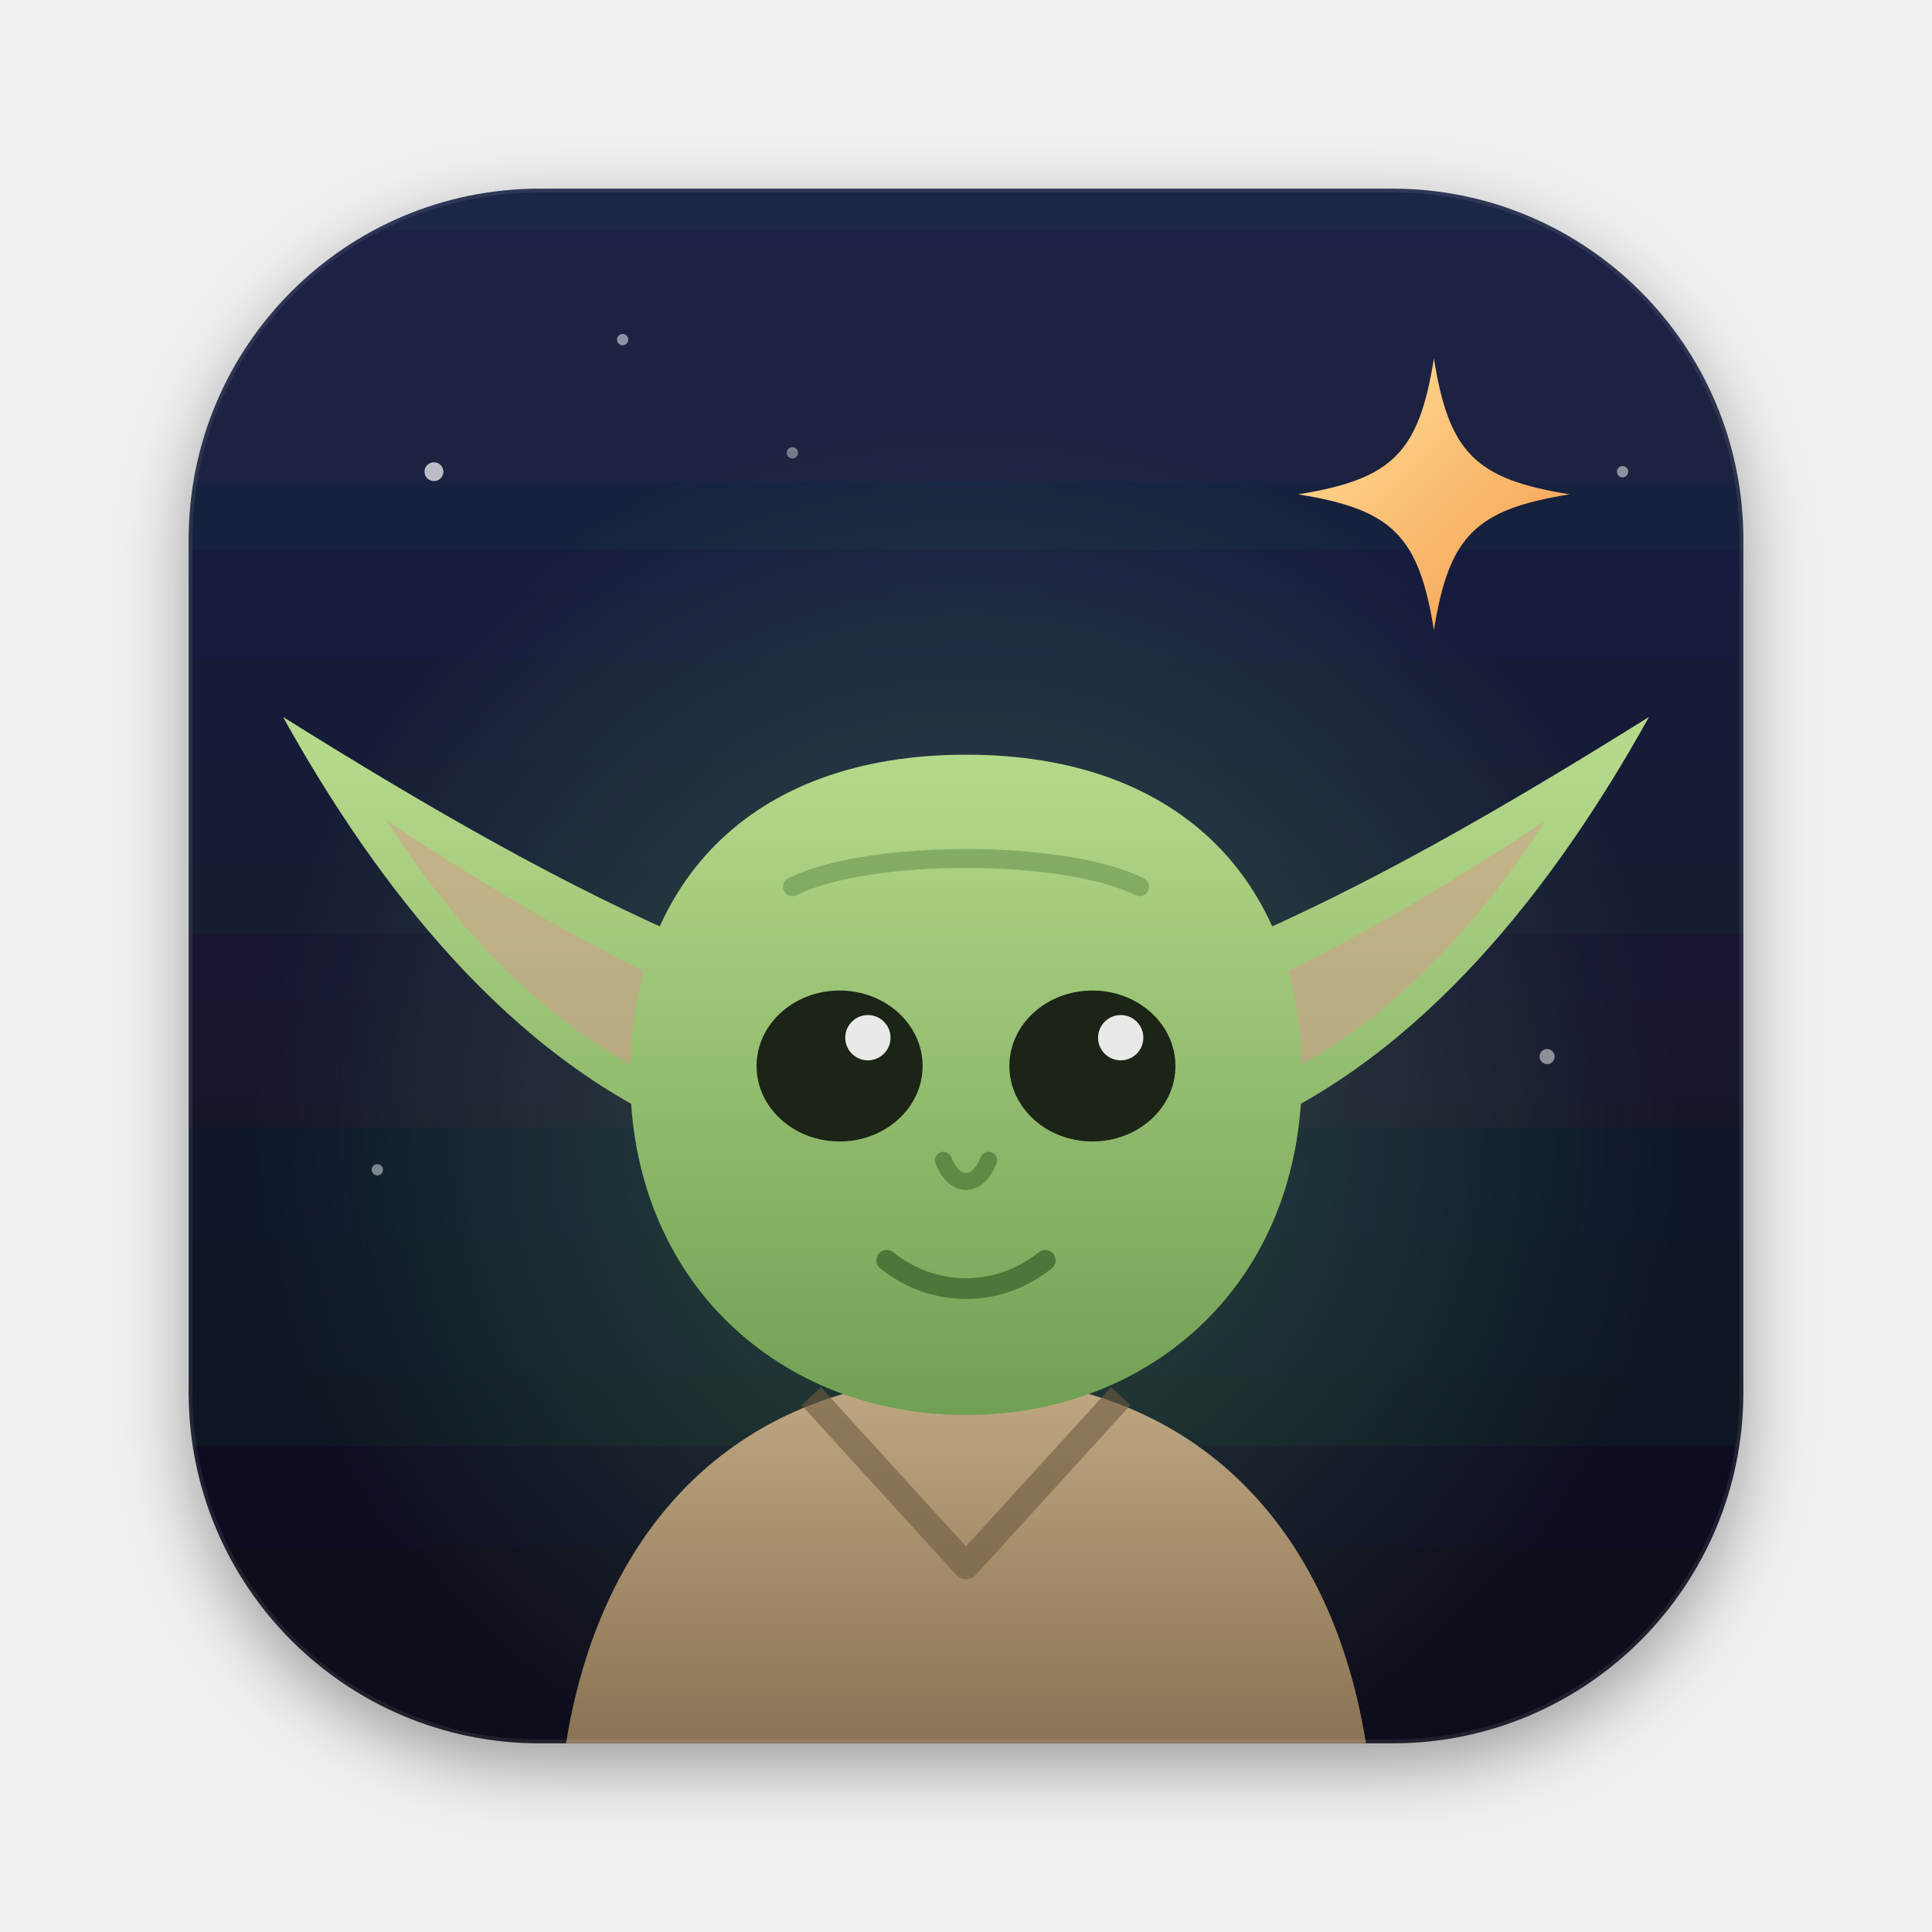
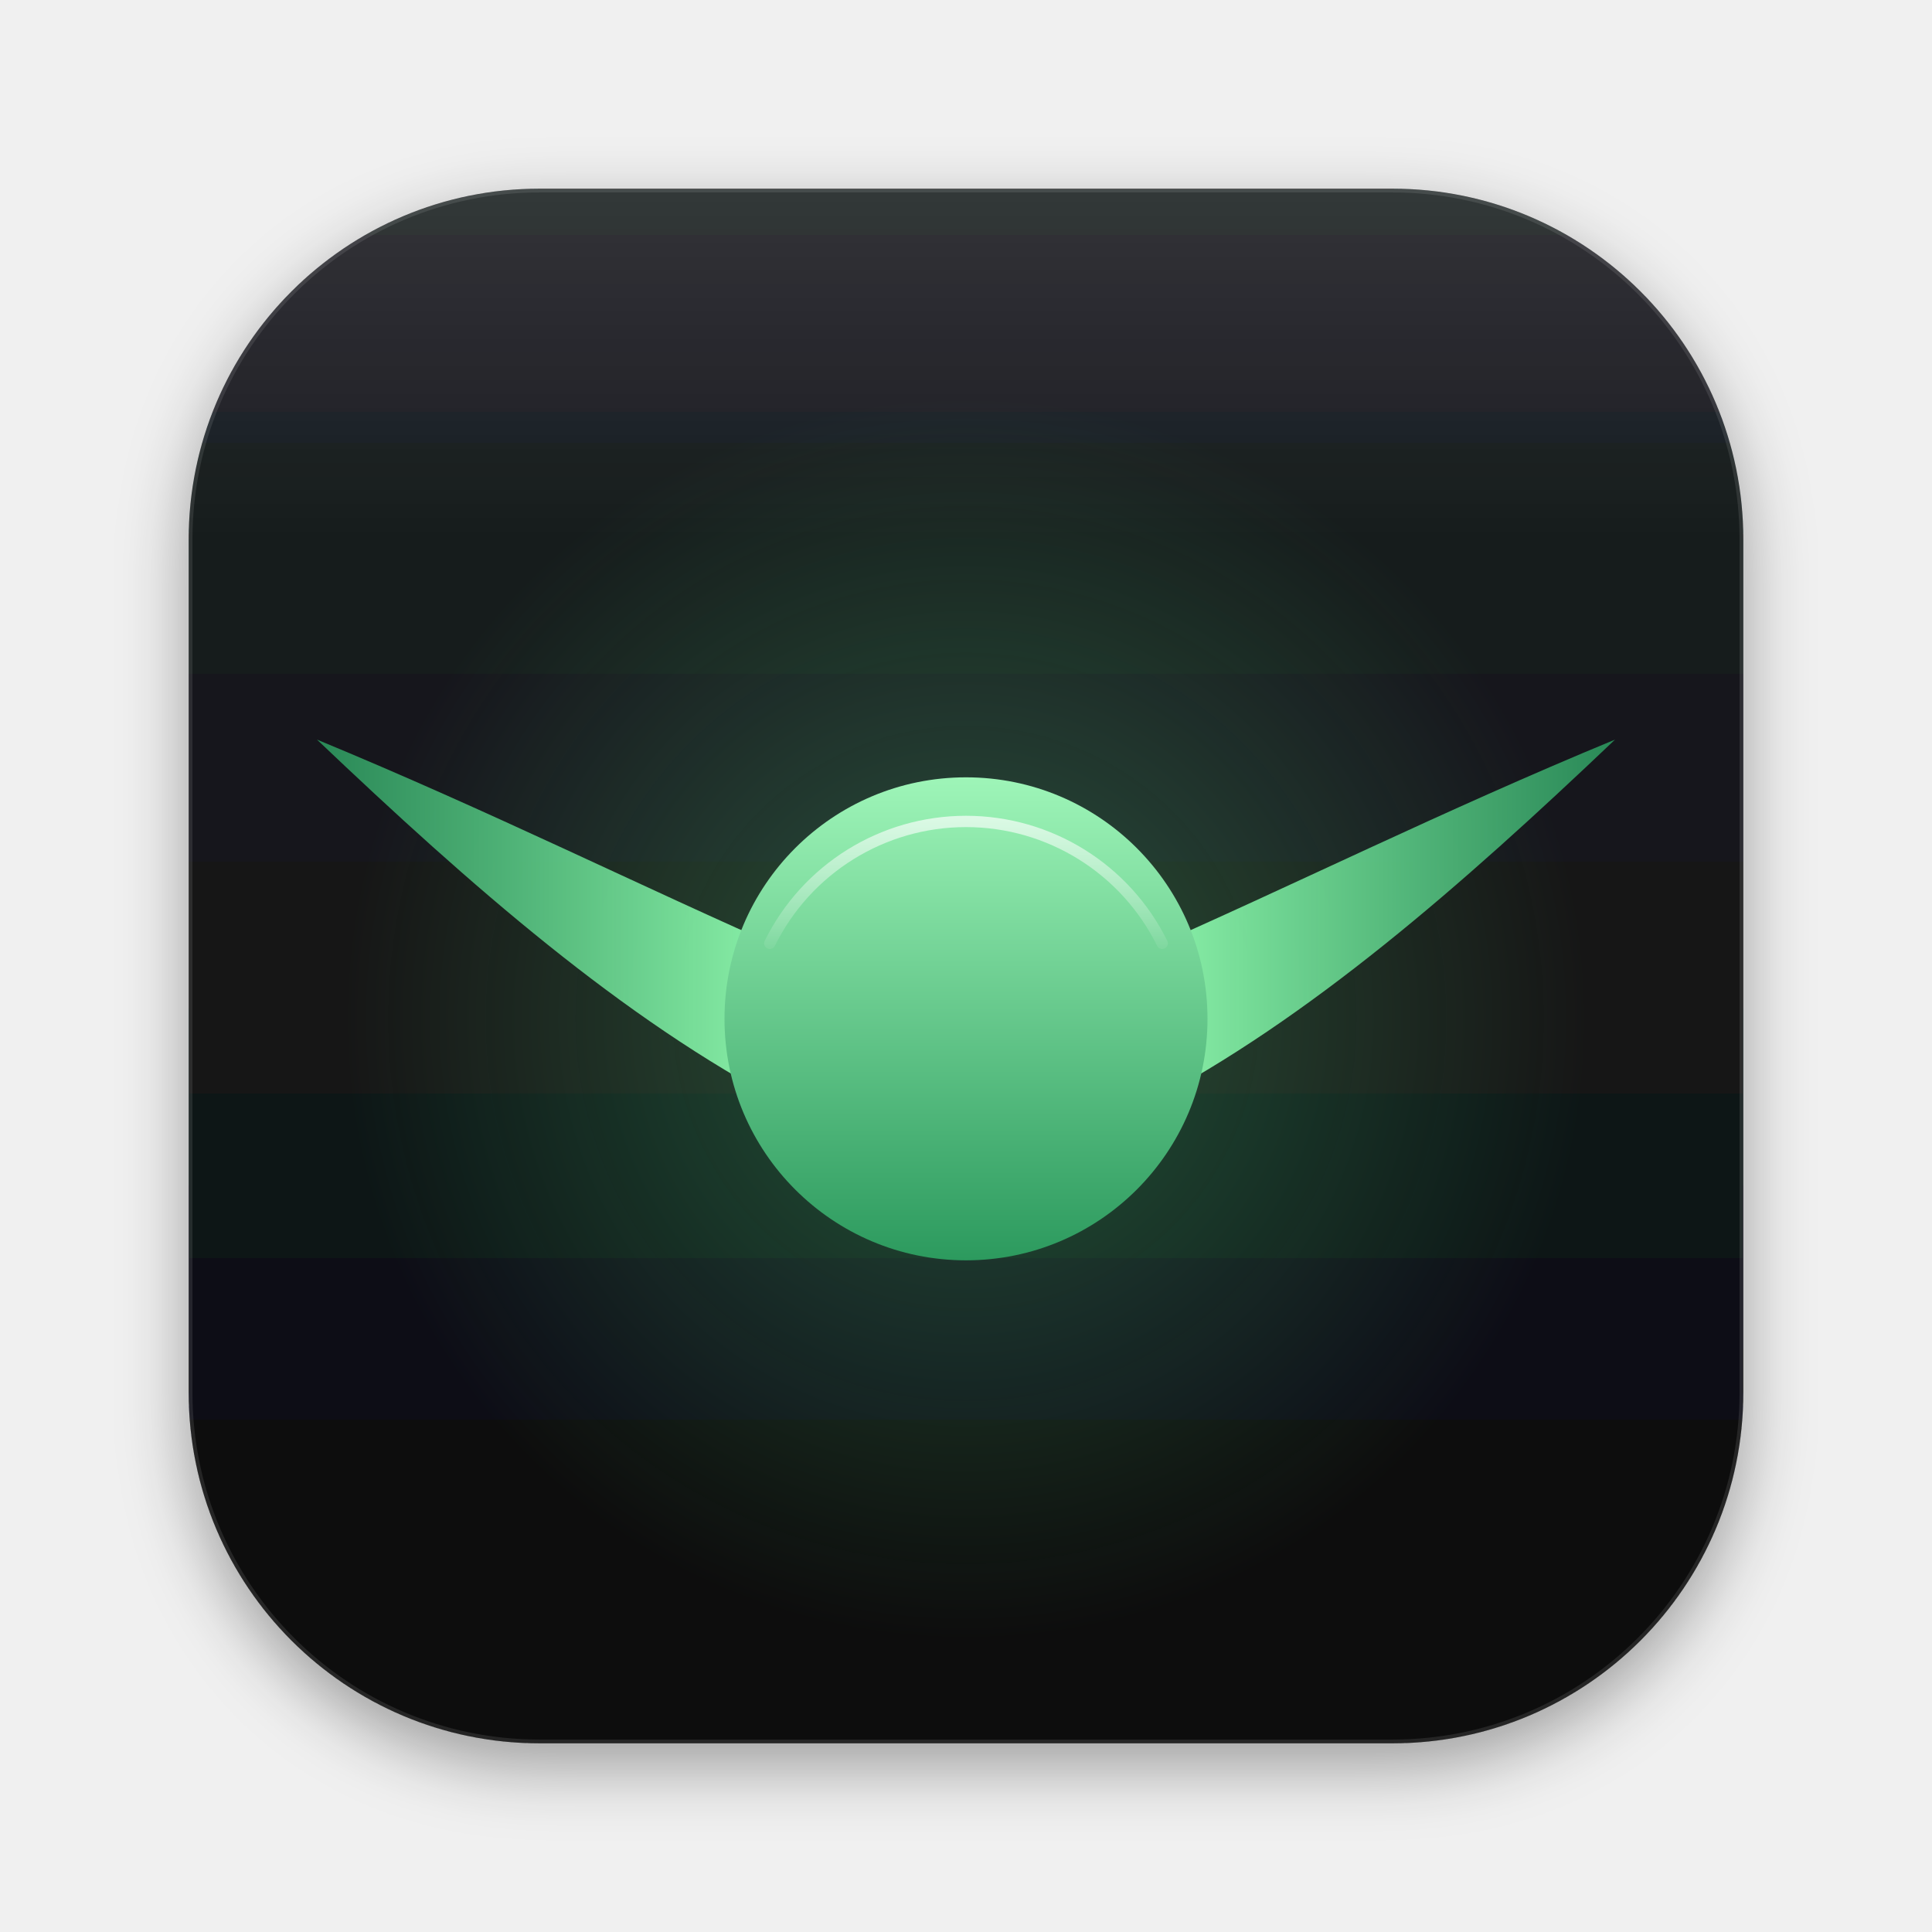
<svg xmlns="http://www.w3.org/2000/svg" width="1024" height="1024" viewBox="0 0 1024 1024">
  <defs>
    <linearGradient id="bg" x1="0" y1="0" x2="0" y2="1">
-       <stop offset="0" stop-color="#1D2547" />
-       <stop offset="1" stop-color="#0A0D1A" />
+       <stop offset="0" stop-color="#1C2023" />
+       <stop offset="1" stop-color="#0A0B0D" />
    </linearGradient>
-     <radialGradient id="glow" cx="512" cy="600" r="380" gradientUnits="userSpaceOnUse">
-       <stop offset="0" stop-color="#7FD48A" stop-opacity="0.28" />
-       <stop offset="1" stop-color="#7FD48A" stop-opacity="0" />
+     <linearGradient id="sheen" x1="0" y1="0" x2="0" y2="1">
+       <stop offset="0" stop-color="#FFFFFF" stop-opacity="0.10" />
+       <stop offset="0.45" stop-color="#FFFFFF" stop-opacity="0" />
+     </linearGradient>
+     <radialGradient id="halo" cx="512" cy="540" r="330" gradientUnits="userSpaceOnUse">
+       <stop offset="0" stop-color="#5BE38C" stop-opacity="0.30" />
+       <stop offset="1" stop-color="#5BE38C" stop-opacity="0" />
    </radialGradient>
-     <linearGradient id="skin" gradientUnits="userSpaceOnUse" x1="0" y1="400" x2="0" y2="760">
-       <stop offset="0" stop-color="#B5D98A" />
-       <stop offset="1" stop-color="#6E9E52" />
+     <linearGradient id="bladeL" gradientUnits="userSpaceOnUse" x1="410" y1="0" x2="170" y2="0">
+       <stop offset="0" stop-color="#8AF0A8" />
+       <stop offset="1" stop-color="#2E9E62" stop-opacity="0.85" />
    </linearGradient>
-     <linearGradient id="robe" gradientUnits="userSpaceOnUse" x1="0" y1="700" x2="0" y2="924">
-       <stop offset="0" stop-color="#C9B08A" />
-       <stop offset="1" stop-color="#8A7354" />
+     <linearGradient id="bladeR" gradientUnits="userSpaceOnUse" x1="614" y1="0" x2="854" y2="0">
+       <stop offset="0" stop-color="#8AF0A8" />
+       <stop offset="1" stop-color="#2E9E62" stop-opacity="0.85" />
    </linearGradient>
-     <linearGradient id="spark" x1="0" y1="0" x2="1" y2="1">
-       <stop offset="0" stop-color="#FFE29A" />
-       <stop offset="1" stop-color="#F59A4B" />
+     <linearGradient id="orb" gradientUnits="userSpaceOnUse" x1="0" y1="412" x2="0" y2="668">
+       <stop offset="0" stop-color="#9EF5B8" />
+       <stop offset="1" stop-color="#2C9A5E" />
+     </linearGradient>
+     <linearGradient id="spec" gradientUnits="userSpaceOnUse" x1="0" y1="430" x2="0" y2="510">
+       <stop offset="0" stop-color="#FFFFFF" stop-opacity="0.7" />
+       <stop offset="1" stop-color="#FFFFFF" stop-opacity="0" />
    </linearGradient>
    <clipPath id="tile">
      <rect x="100" y="100" width="824" height="824" rx="186" />
    </clipPath>
    <filter id="shadow" x="-20%" y="-20%" width="140%" height="140%">
      <feDropShadow dx="0" dy="12" stdDeviation="18" flood-color="#000" flood-opacity="0.35" />
    </filter>
  </defs>
  <rect x="100" y="100" width="824" height="824" rx="186" fill="url(#bg)" filter="url(#shadow)" />
  <g clip-path="url(#tile)">
-     <rect x="100" y="100" width="824" height="824" fill="url(#glow)" />
-     <g fill="#FFFFFF">
-       <circle cx="230" cy="250" r="5" fill-opacity="0.7" />
-       <circle cx="330" cy="180" r="3" fill-opacity="0.5" />
-       <circle cx="820" cy="560" r="4" fill-opacity="0.5" />
-       <circle cx="200" cy="620" r="3" fill-opacity="0.45" />
-       <circle cx="420" cy="240" r="3" fill-opacity="0.4" />
-       <circle cx="860" cy="250" r="3" fill-opacity="0.5" />
-     </g>
-     <path d="M300 924 C320 800 400 730 512 730 C624 730 704 800 724 924 Z" fill="url(#robe)" />
-     <path d="M430 740 L512 830 L594 740" fill="none" stroke="#6F5B41" stroke-width="14" stroke-linejoin="round" stroke-opacity="0.6" />
-     <path d="M370 500 C300 470 230 430 150 380 C200 470 270 560 365 600 Z" fill="url(#skin)" />
-     <path d="M654 500 C724 470 794 430 874 380 C824 470 754 560 659 600 Z" fill="url(#skin)" />
-     <path d="M352 520 C300 495 250 465 205 435 C240 490 290 545 350 572 Z" fill="#D59A8E" fill-opacity="0.55" />
-     <path d="M672 520 C724 495 774 465 819 435 C784 490 734 545 674 572 Z" fill="#D59A8E" fill-opacity="0.55" />
-     <path d="M512 400 C628 400 690 470 690 570 C690 680 610 750 512 750 C414 750 334 680 334 570 C334 470 396 400 512 400 Z" fill="url(#skin)" />
-     <path d="M420 470 C460 450 564 450 604 470" fill="none" stroke="#5F8A46" stroke-width="10" stroke-linecap="round" stroke-opacity="0.5" />
-     <ellipse cx="445" cy="565" rx="44" ry="40" fill="#1B2416" />
-     <ellipse cx="579" cy="565" rx="44" ry="40" fill="#1B2416" />
-     <circle cx="460" cy="550" r="12" fill="#FFFFFF" fill-opacity="0.9" />
-     <circle cx="594" cy="550" r="12" fill="#FFFFFF" fill-opacity="0.9" />
-     <path d="M500 615 C506 630 518 630 524 615" fill="none" stroke="#5F8A46" stroke-width="9" stroke-linecap="round" />
-     <path d="M470 668 C495 688 529 688 554 668" fill="none" stroke="#4E763A" stroke-width="11" stroke-linecap="round" />
+     <rect x="100" y="100" width="824" height="824" fill="url(#halo)" />
+     <path d="M420 505 C340 470 260 430 168 392 C250 470 330 540 416 585 Z" fill="url(#bladeL)" />
+     <path d="M604 505 C684 470 764 430 856 392 C774 470 694 540 608 585 Z" fill="url(#bladeR)" />
+     <circle cx="512" cy="540" r="128" fill="url(#orb)" />
+     <path d="M408 500 A116 116 0 0 1 616 500" fill="none" stroke="url(#spec)" stroke-width="6" stroke-linecap="round" />
+     <rect x="100" y="100" width="824" height="412" fill="url(#sheen)" />
  </g>
-   <path fill="url(#spark)" d="M760 190 C768 240 782 254 832 262 C782 270 768 284 760 334 C752 284 738 270 688 262 C738 254 752 240 760 190 Z" />
-   <rect x="101" y="101" width="822" height="822" rx="185" fill="none" stroke="#FFFFFF" stroke-opacity="0.08" stroke-width="2" />
+   <rect x="101" y="101" width="822" height="822" rx="185" fill="none" stroke="#FFFFFF" stroke-opacity="0.10" stroke-width="2" />
</svg>
